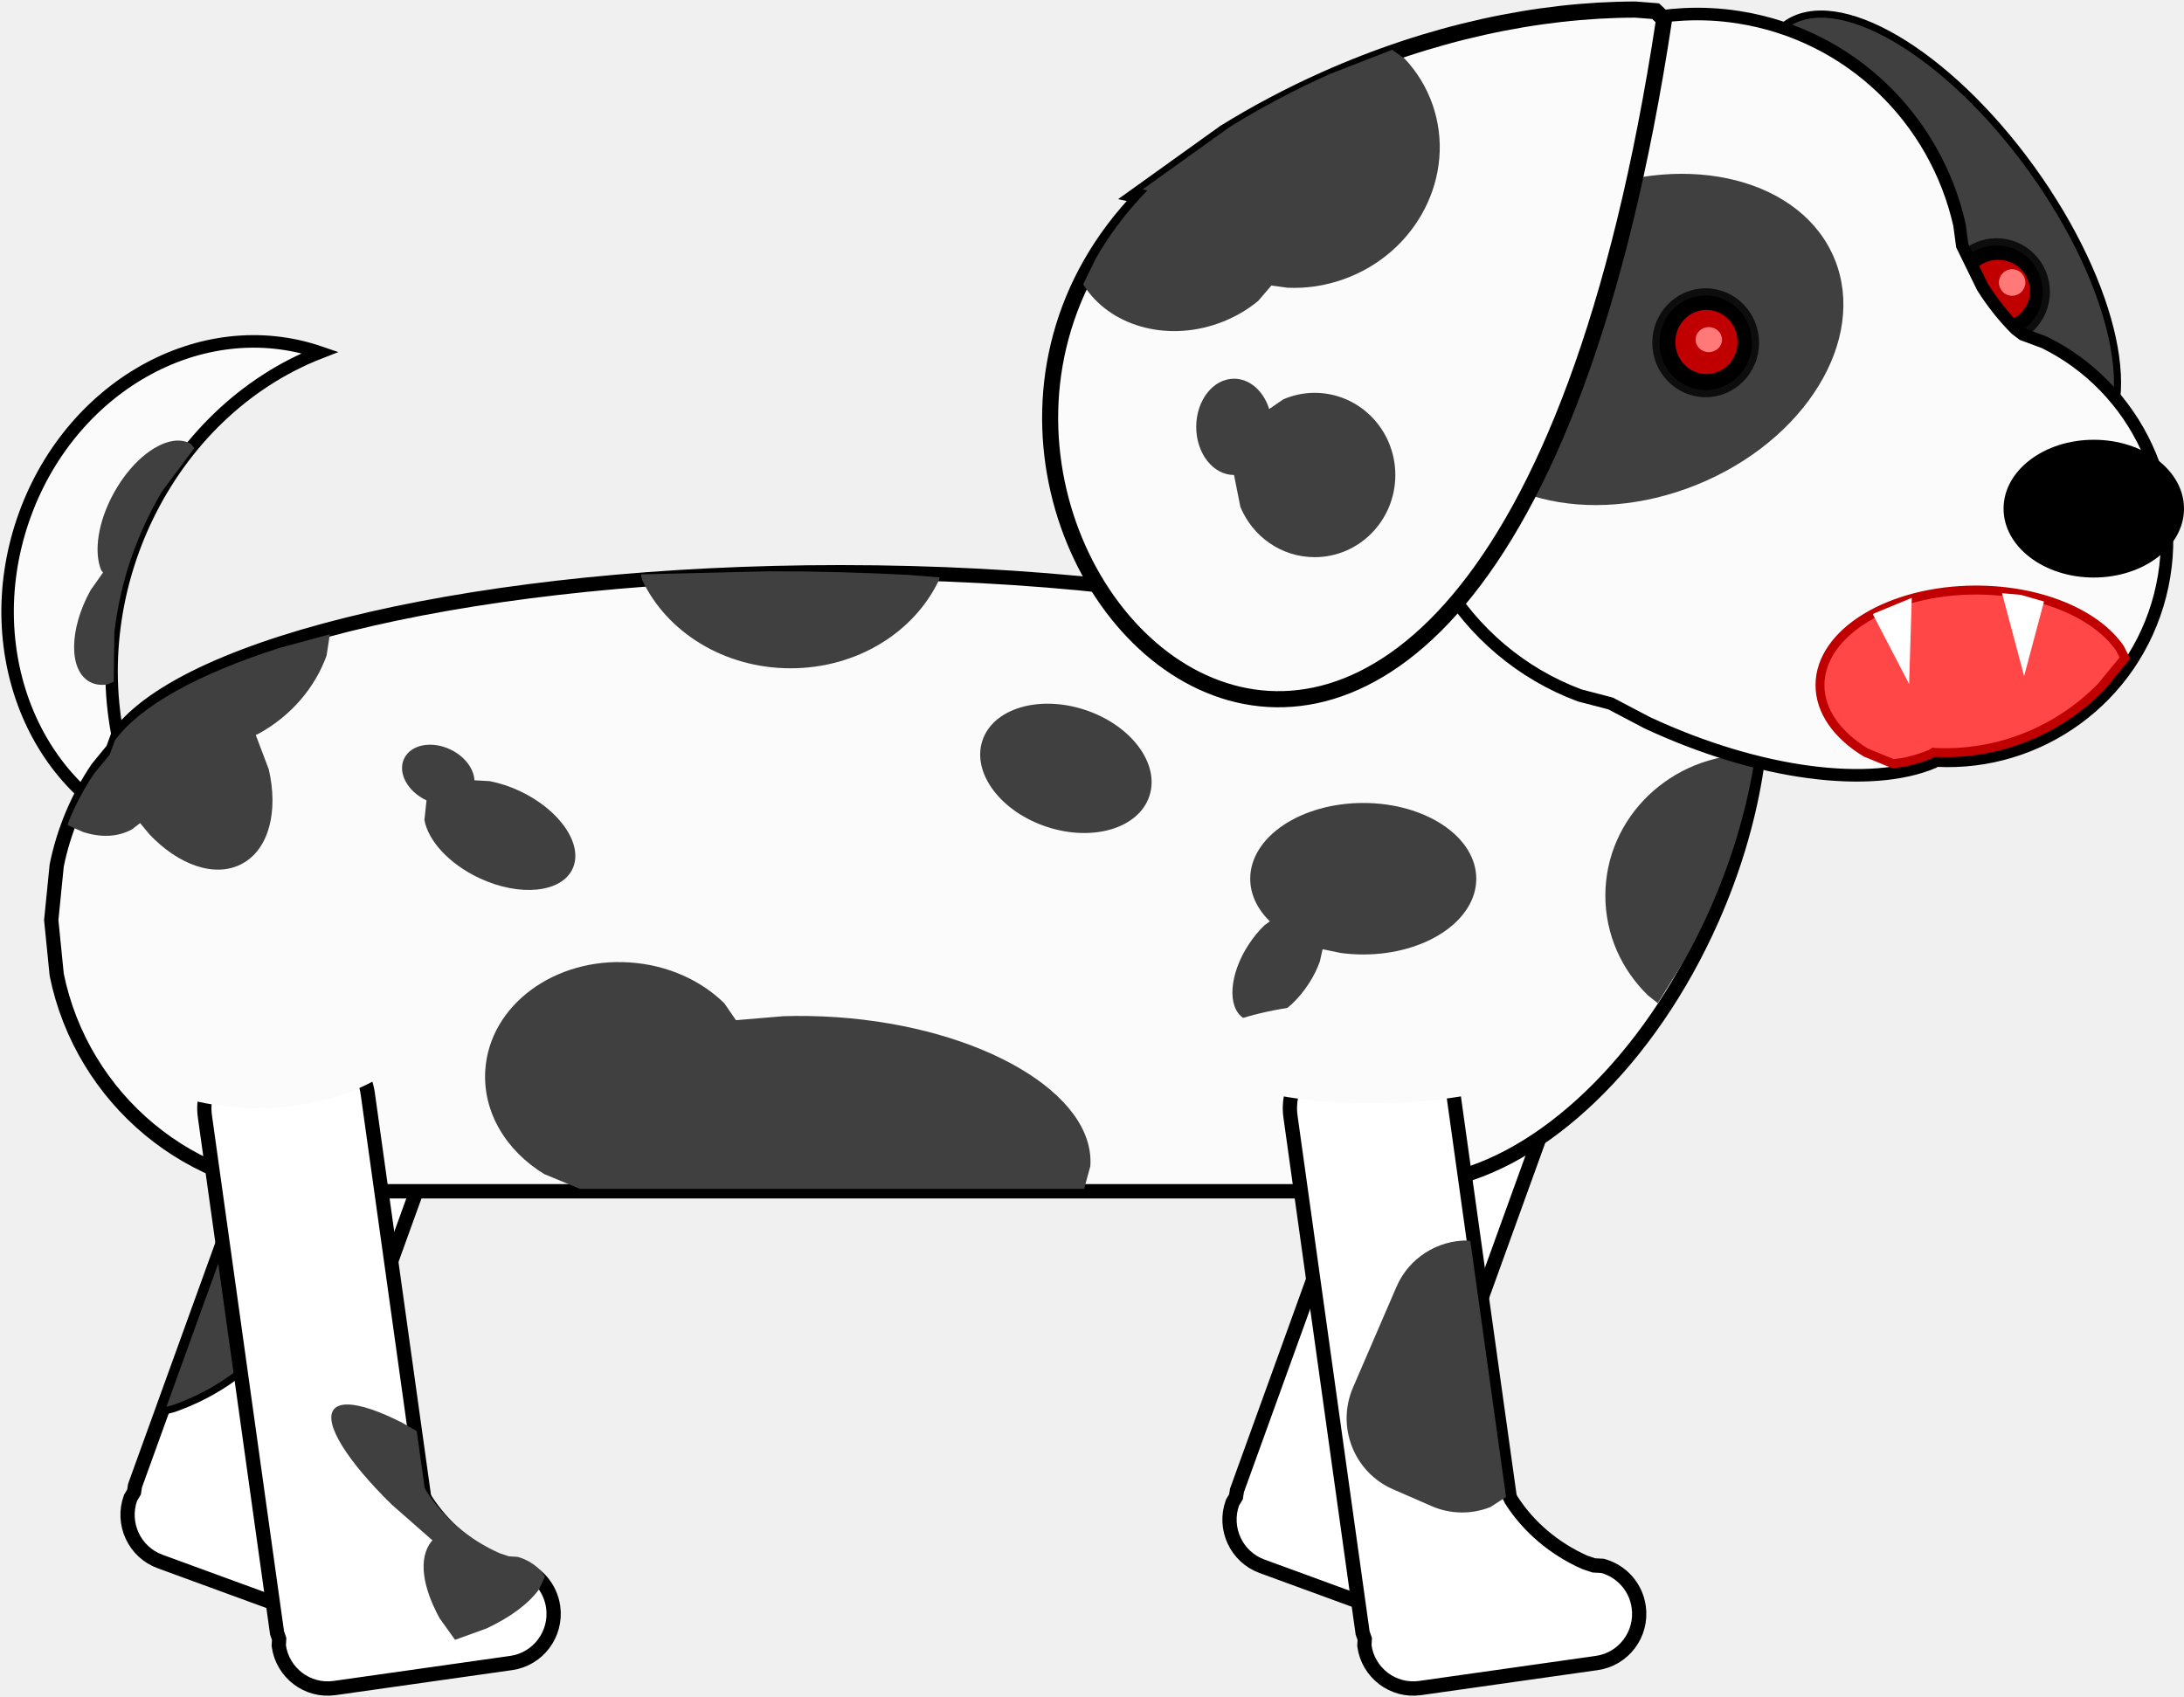
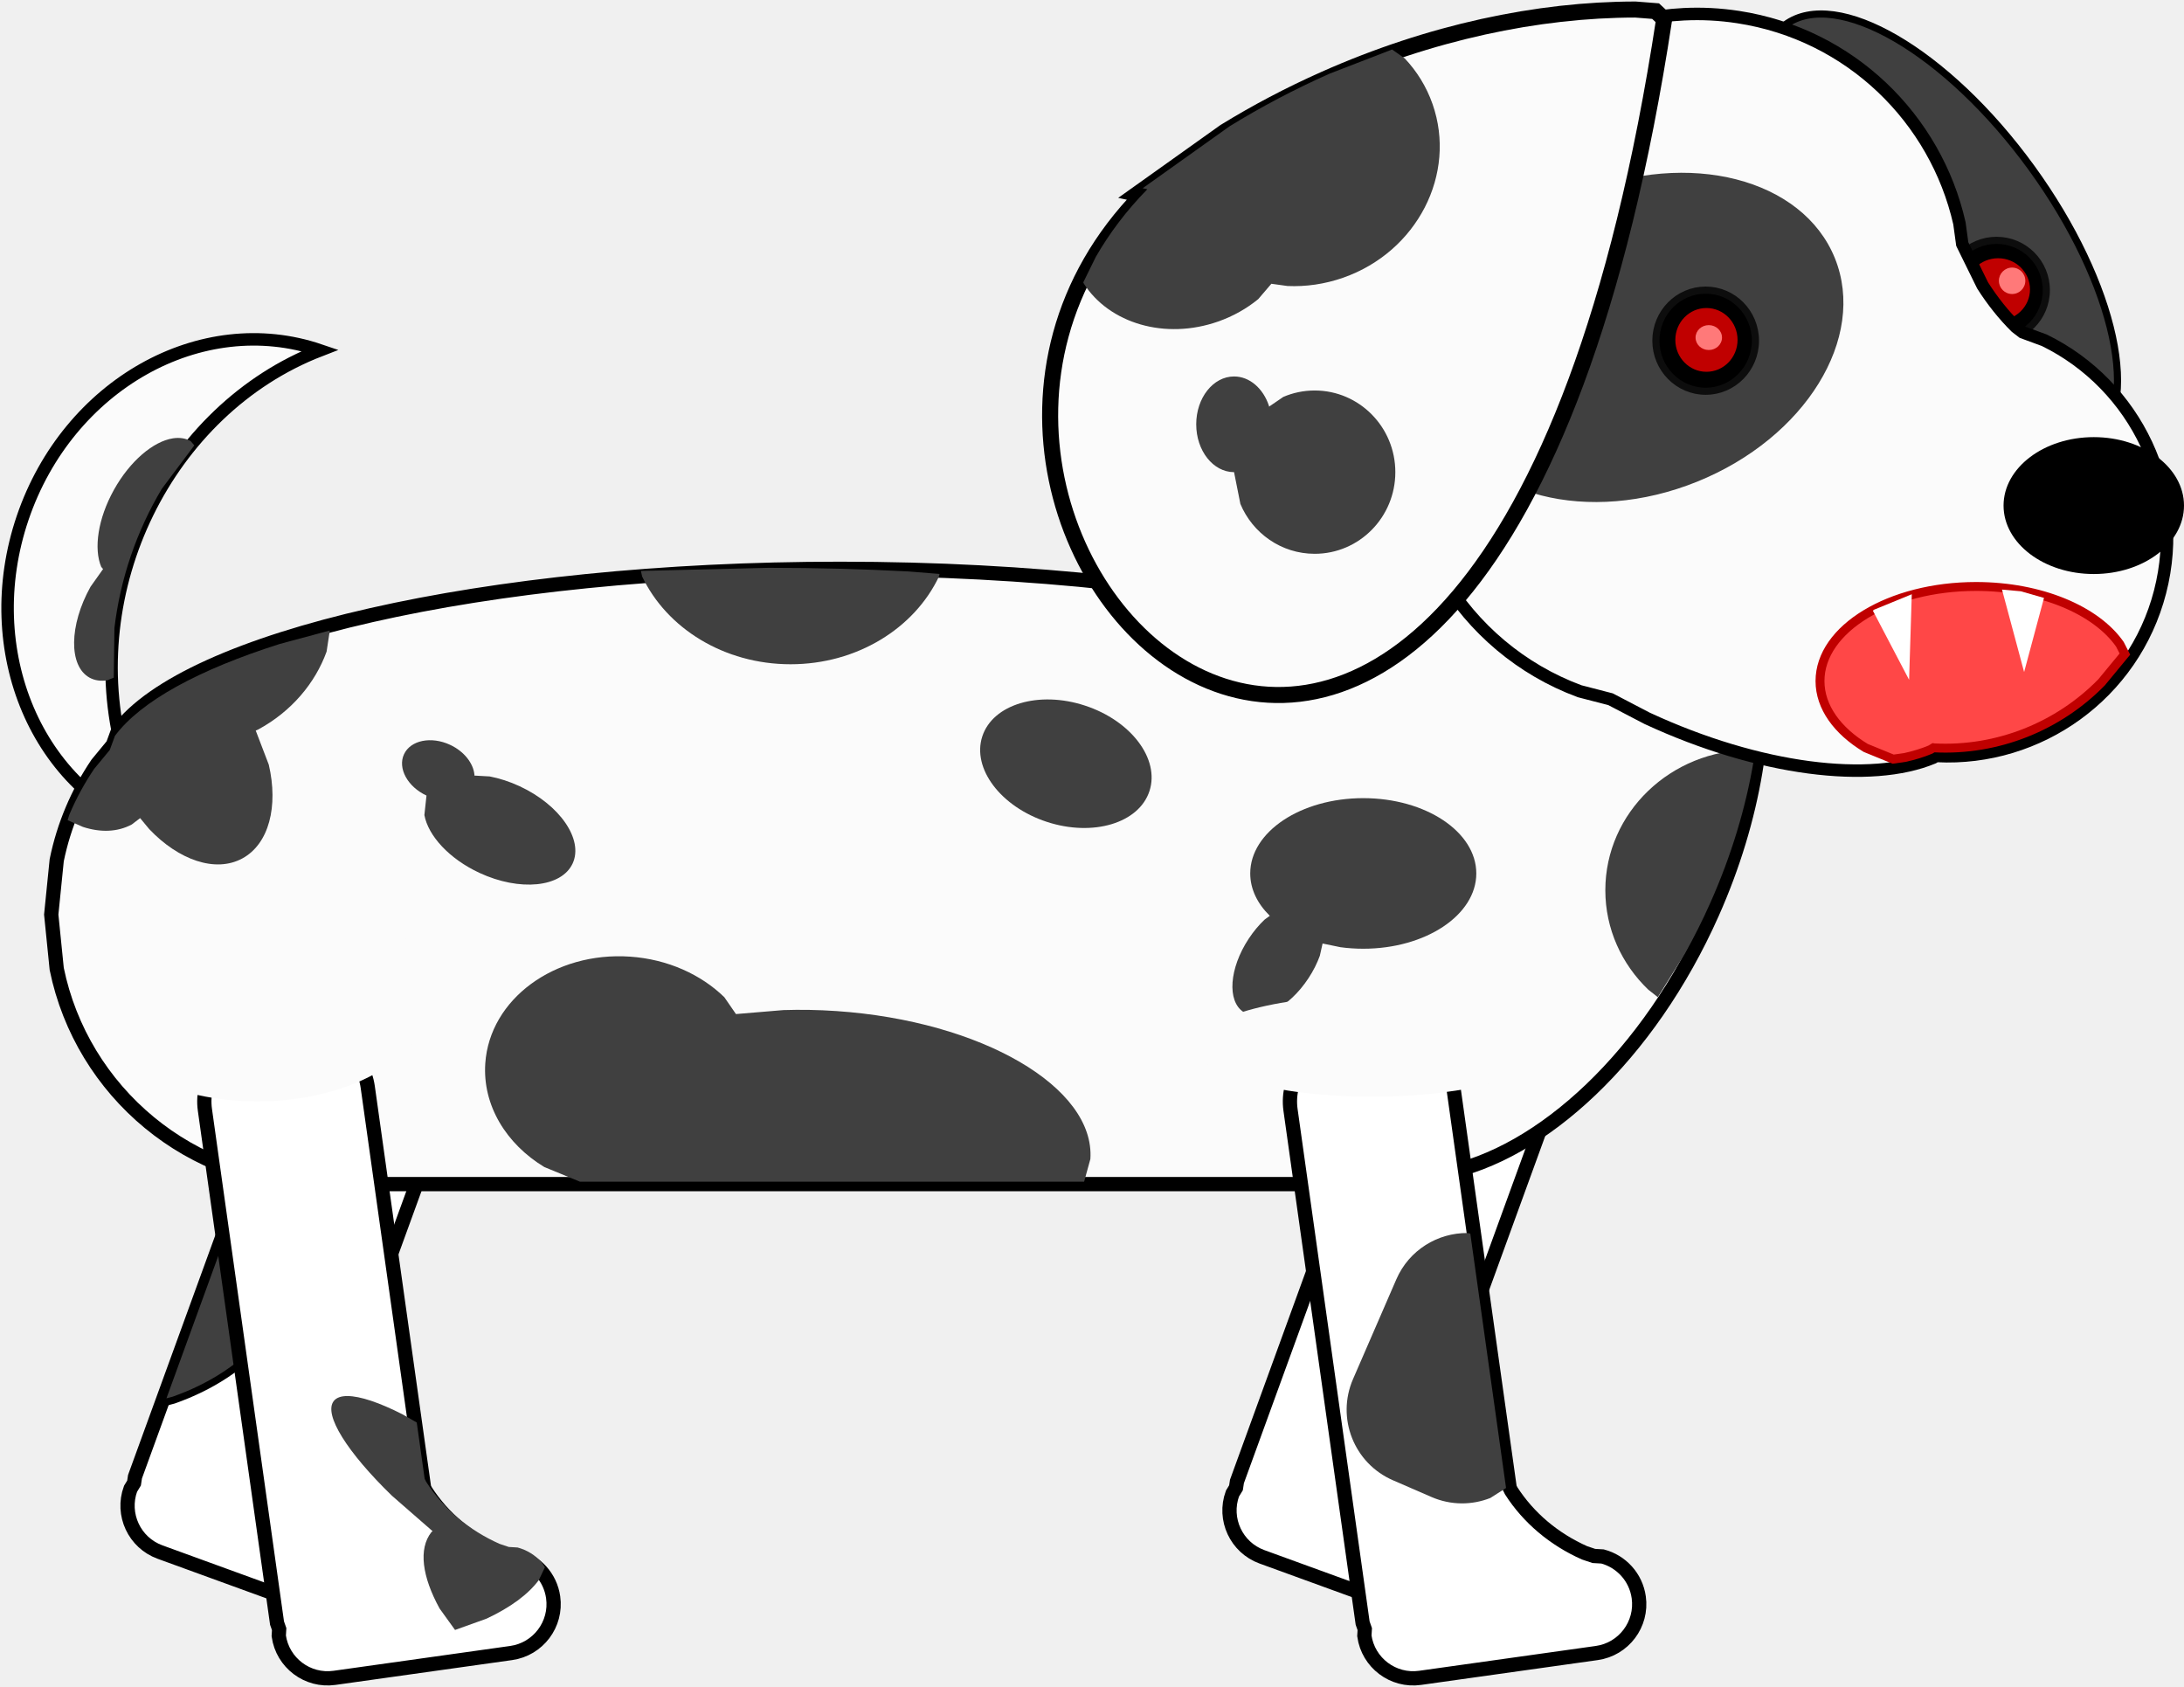
- <svg xmlns="http://www.w3.org/2000/svg" width="140px" height="px" viewBox="0 0 139 108" version="1.1">
-   <g id="surface1">
-     <path style="fill-rule:evenodd;fill:rgb(98.431%,98.431%,98.431%);fill-opacity:1;stroke-width:8.021;stroke-linecap:butt;stroke-linejoin:miter;stroke:rgb(0%,0%,0%);stroke-opacity:1;stroke-miterlimit:8;" d="M 1643.455 1130.707 C 1566.95 1104.674 1528.52 1014.301 1557.599 928.83 C 1586.678 843.358 1672.258 795.172 1748.763 821.206 C 1650.439 859.276 1593.701 975.251 1621.991 1080.248 C 1626.844 1098.244 1634.064 1115.26 1643.455 1130.707 Z M 1643.455 1130.707 " transform="matrix(0.0990028,0,0,0.099631,-152.7614,-59.38007)" />
-     <path style=" stroke:none;fill-rule:evenodd;fill:rgb(25.098%,25.098%,25.098%);fill-opacity:1;" d="M 11 28.074 C 11.414 28.008 11.801 28.062 12.133 28.246 L 12.367 28.523 L 10.297 31.309 C 9.504 32.652 8.84 34.09 8.324 35.605 C 7.812 37.125 7.465 38.672 7.281 40.223 L 7.238 43.402 L 6.824 43.57 C 6.414 43.637 6.027 43.582 5.695 43.398 C 4.363 42.652 4.395 40.047 5.762 37.578 L 6.559 36.445 L 6.445 36.309 C 5.957 35.145 6.227 33.219 7.254 31.367 C 8.277 29.516 9.762 28.27 11 28.074 Z M 11 28.074 " />
-     <path style="fill-rule:evenodd;fill:rgb(100%,100%,100%);fill-opacity:1;stroke-width:9.167;stroke-linecap:butt;stroke-linejoin:miter;stroke:rgb(0%,0%,0%);stroke-opacity:1;stroke-miterlimit:8;" d="M 1792.677 1209.396 L 1820.217 1219.433 C 1840.064 1226.647 1850.283 1248.564 1843.062 1268.364 L 1754.089 1512.821 L 1754.01 1515.055 C 1755.707 1535.639 1763.795 1555.596 1776.934 1572.376 L 1781.274 1576.924 L 1786.088 1579.904 C 1795.123 1588.294 1798.793 1601.625 1794.295 1613.975 C 1788.298 1630.442 1770.108 1638.911 1753.655 1632.912 L 1645.862 1593.705 C 1629.408 1587.706 1620.925 1569.514 1626.923 1553.047 L 1629.172 1549.322 L 1629.803 1545.245 L 1743.712 1232.215 C 1750.933 1212.415 1772.831 1202.182 1792.677 1209.396 Z M 1792.677 1209.396 " transform="matrix(0.0990028,0,0,0.099631,-152.7614,-59.38007)" />
-     <path style="fill-rule:evenodd;fill:rgb(25.098%,25.098%,25.098%);fill-opacity:1;stroke-width:4.583;stroke-linecap:butt;stroke-linejoin:miter;stroke:rgb(0%,0%,0%);stroke-opacity:1;stroke-miterlimit:8;" d="M 1703.507 1341.172 L 1709.228 1345.916 C 1724.458 1361.363 1733.651 1380.3 1734.401 1401.002 C 1735.821 1442.444 1702.836 1479.142 1654.621 1496.04 L 1646.335 1498.236 Z M 1703.507 1341.172 " transform="matrix(0.0990028,0,0,0.099631,-152.7614,-59.38007)" />
-     <path style="fill-rule:evenodd;fill:rgb(100%,100%,100%);fill-opacity:1;stroke-width:9.167;stroke-linecap:butt;stroke-linejoin:miter;stroke:rgb(0%,0%,0%);stroke-opacity:1;stroke-miterlimit:8;" d="M 2501.069 1212.454 L 2528.609 1222.491 C 2548.456 1229.706 2558.675 1251.622 2551.454 1271.422 L 2462.481 1515.879 L 2462.402 1518.114 C 2464.099 1538.697 2472.187 1558.615 2485.326 1575.434 L 2489.666 1579.982 L 2494.48 1582.923 C 2503.515 1591.353 2507.185 1604.683 2502.687 1617.033 C 2496.689 1633.5 2478.5 1641.969 2462.047 1635.97 L 2354.253 1596.763 C 2337.8 1590.764 2329.317 1572.572 2335.315 1556.105 L 2337.564 1552.381 L 2338.195 1548.303 L 2452.104 1235.273 C 2459.325 1215.473 2481.223 1205.24 2501.069 1212.454 Z M 2501.069 1212.454 " transform="matrix(0.0990028,0,0,0.099631,-152.7614,-59.38007)" />
-     <path style="fill-rule:evenodd;fill:rgb(98.431%,98.431%,98.431%);fill-opacity:1;stroke-width:9.167;stroke-linecap:butt;stroke-linejoin:miter;stroke:rgb(0%,0%,0%);stroke-opacity:1;stroke-miterlimit:8;" d="M 2578.363 894.288 C 2588.464 895.229 2598.21 897.738 2607.482 901.855 C 2681.856 934.946 2698.033 1060.801 2643.663 1183.01 C 2602.905 1274.676 2534.015 1338.231 2470.767 1350.346 L 2466.229 1350.581 L 2456.326 1353.639 C 2445.042 1355.953 2433.363 1357.168 2421.407 1357.168 L 1749.197 1357.168 C 1665.471 1357.168 1595.595 1297.769 1579.457 1218.806 L 1575.946 1183.912 L 1579.457 1148.978 C 1584.074 1126.434 1593.07 1105.458 1605.538 1087.031 L 1615.559 1074.837 L 1618.874 1065.78 C 1663.064 1006.342 1854.15 961.646 2083.152 961.646 C 2205.82 961.646 2317.638 974.467 2401.798 995.521 L 2411.701 998.658 L 2423.341 981.838 C 2469.82 923.223 2528.017 889.544 2578.363 894.288 Z M 2578.363 894.288 " transform="matrix(0.0990028,0,0,0.099631,-152.7614,-59.38007)" />
-     <path style=" stroke:none;fill-rule:evenodd;fill:rgb(25.098%,25.098%,25.098%);fill-opacity:1;" d="M 111.469 48.023 L 111.676 48.043 L 111.605 48.762 C 111.113 51.703 110.203 54.766 108.859 57.809 C 108.355 58.953 107.809 60.047 107.223 61.098 L 105.508 63.863 L 104.895 63.375 C 103.211 61.746 102.172 59.496 102.172 57.016 C 102.172 52.047 106.332 48.023 111.469 48.023 Z M 111.469 48.023 " />
-     <path style=" stroke:none;fill-rule:evenodd;fill:rgb(25.098%,25.098%,25.098%);fill-opacity:1;" d="M 86.766 51.117 C 90.738 51.117 93.957 53.277 93.957 55.941 C 93.957 58.602 90.738 60.762 86.766 60.762 C 86.27 60.762 85.781 60.727 85.316 60.664 L 84.176 60.426 L 84 61.215 C 83.828 61.688 83.59 62.176 83.277 62.648 C 82.043 64.539 80.191 65.508 79.137 64.812 C 78.086 64.117 78.234 62.02 79.469 60.129 C 79.777 59.656 80.125 59.238 80.488 58.895 L 80.82 58.652 L 80.801 58.637 C 80.023 57.867 79.57 56.938 79.57 55.941 C 79.57 53.277 82.793 51.117 86.766 51.117 Z M 86.766 51.117 " />
-     <path style=" stroke:none;fill-rule:evenodd;fill:rgb(25.098%,25.098%,25.098%);fill-opacity:1;" d="M 62.52 47.16 C 63.188 45.105 66.109 44.223 69.047 45.188 C 71.988 46.156 73.828 48.609 73.156 50.664 C 72.488 52.723 69.566 53.605 66.625 52.637 C 63.691 51.668 61.852 49.219 62.52 47.16 Z M 62.52 47.16 " />
-     <path style=" stroke:none;fill-rule:evenodd;fill:rgb(25.098%,25.098%,25.098%);fill-opacity:1;" d="M 20.992 40.379 L 20.785 41.734 C 20.062 43.746 18.551 45.57 16.422 46.727 L 16.277 46.789 L 17.105 48.973 C 17.723 51.633 17.125 54.055 15.418 54.98 C 13.707 55.91 11.367 55.082 9.5 53.102 L 8.918 52.398 L 8.391 52.801 C 7.473 53.301 6.387 53.324 5.277 52.961 L 4.301 52.527 L 4.414 52.176 C 4.848 51.145 5.375 50.16 5.992 49.242 L 6.988 48.031 L 7.316 47.125 C 8.957 44.906 12.645 42.891 17.805 41.242 Z M 20.992 40.379 " />
-     <path style=" stroke:none;fill-rule:evenodd;fill:rgb(25.098%,25.098%,25.098%);fill-opacity:1;" d="M 40.098 61.27 C 42.5 61.434 44.621 62.414 46.102 63.871 L 46.84 64.945 L 49.859 64.691 C 50.953 64.656 52.086 64.676 53.238 64.754 C 62.477 65.391 69.707 69.637 69.395 74.234 L 69 75.684 L 36.914 75.684 L 34.645 74.746 C 32.219 73.27 30.703 70.793 30.887 68.102 C 31.168 63.996 35.289 60.938 40.098 61.27 Z M 40.098 61.27 " />
-     <path style=" stroke:none;fill-rule:evenodd;fill:rgb(25.098%,25.098%,25.098%);fill-opacity:1;" d="M 28.645 47.703 C 29.551 48.125 30.137 48.898 30.195 49.637 L 30.191 49.672 L 31.164 49.727 C 31.785 49.848 32.434 50.055 33.074 50.355 C 35.645 51.559 37.152 53.773 36.441 55.305 C 35.734 56.836 33.078 57.105 30.512 55.902 C 28.586 55 27.254 53.527 27.012 52.203 L 27.145 50.953 C 25.938 50.387 25.297 49.203 25.715 48.305 C 26.129 47.41 27.441 47.137 28.645 47.703 Z M 28.645 47.703 " />
-     <path style=" stroke:none;fill-rule:evenodd;fill:rgb(25.098%,25.098%,25.098%);fill-opacity:1;" d="M 48.93 36.367 C 51.965 36.367 54.938 36.445 57.812 36.598 L 59.797 36.758 L 59.762 36.922 C 58.203 40.227 54.562 42.543 50.316 42.543 C 46.07 42.543 42.426 40.227 40.871 36.922 L 40.789 36.566 Z M 48.93 36.367 " />
-     <path style="fill-rule:evenodd;fill:rgb(100%,100%,100%);fill-opacity:1;stroke-width:9.167;stroke-linecap:butt;stroke-linejoin:miter;stroke:rgb(0%,0%,0%);stroke-opacity:1;stroke-miterlimit:8;" d="M 1707.216 1266.325 L 1736.295 1262.248 C 1757.167 1259.307 1776.461 1273.853 1779.42 1294.75 L 1815.601 1552.341 L 1816.587 1554.341 C 1827.753 1571.749 1844.246 1585.55 1863.777 1594.215 L 1869.695 1596.214 L 1875.337 1596.528 C 1887.292 1599.743 1896.762 1609.78 1898.616 1622.797 C 1901.023 1640.126 1888.95 1656.162 1871.589 1658.593 L 1758.035 1674.589 C 1740.674 1677.02 1724.655 1664.905 1722.209 1647.576 L 1722.446 1643.224 L 1721.104 1639.342 L 1674.743 1309.453 C 1671.784 1288.595 1686.343 1269.266 1707.216 1266.325 Z M 1707.216 1266.325 " transform="matrix(0.0990028,0,0,0.099631,-152.7614,-59.38007)" />
-     <path style=" stroke:none;fill-rule:evenodd;fill:rgb(25.098%,25.098%,25.098%);fill-opacity:1;" d="M 22.117 89.41 C 22.922 89.414 24.148 89.832 25.613 90.578 L 26.523 91.105 L 27.027 94.707 L 27.125 94.906 C 28.23 96.637 29.859 98.016 31.793 98.875 L 32.383 99.074 L 32.941 99.109 C 33.531 99.27 34.062 99.598 34.469 100.051 L 34.684 100.375 L 34.297 101.191 C 33.613 102.117 32.492 102.945 30.973 103.664 L 28.961 104.391 L 27.977 103.016 C 26.875 100.992 26.613 99.199 27.461 98.121 L 27.531 98.066 L 24.941 95.789 C 22.129 93.043 20.566 90.594 21.242 89.727 C 21.414 89.512 21.711 89.406 22.117 89.41 Z M 22.117 89.41 " />
-     <path style="fill-rule:evenodd;fill:rgb(100%,100%,100%);fill-opacity:1;stroke-width:9.167;stroke-linecap:butt;stroke-linejoin:miter;stroke:rgb(0%,0%,0%);stroke-opacity:1;stroke-miterlimit:8;" d="M 2405.112 1266.325 L 2434.152 1262.248 C 2455.063 1259.307 2474.357 1273.853 2477.277 1294.75 L 2513.498 1552.341 L 2514.484 1554.341 C 2525.65 1571.749 2542.143 1585.55 2561.634 1594.215 L 2567.592 1596.214 L 2573.234 1596.528 C 2585.189 1599.743 2594.658 1609.78 2596.473 1622.797 C 2598.92 1640.126 2586.846 1656.162 2569.486 1658.593 L 2455.892 1674.589 C 2438.571 1677.02 2422.512 1664.905 2420.105 1647.576 L 2420.342 1643.224 L 2418.961 1639.342 L 2372.6 1309.453 C 2369.681 1288.595 2384.24 1269.266 2405.112 1266.325 Z M 2405.112 1266.325 " transform="matrix(0.0990028,0,0,0.099631,-152.7614,-59.38007)" />
-     <path style=" stroke:none;fill-rule:evenodd;fill:rgb(25.098%,25.098%,25.098%);fill-opacity:1;" d="M 93.406 78.969 L 93.578 79.004 L 95.852 95.297 L 94.852 95.941 C 93.688 96.402 92.348 96.418 91.105 95.875 L 88.652 94.805 C 86.172 93.723 85.035 90.82 86.113 88.324 L 88.871 81.934 C 89.676 80.062 91.5 78.953 93.406 78.969 Z M 93.406 78.969 " />
-     <path style=" stroke:none;fill-rule:evenodd;fill:rgb(98.431%,98.431%,98.431%);fill-opacity:1;" d="M 5.246 63.715 C 5.246 59.945 10.234 56.891 16.387 56.891 C 22.535 56.891 27.523 59.945 27.523 63.715 C 27.523 67.484 22.535 70.539 16.387 70.539 C 10.234 70.539 5.246 67.484 5.246 63.715 Z M 5.246 63.715 " />
-     <path style=" stroke:none;fill-rule:evenodd;fill:rgb(98.431%,98.431%,98.431%);fill-opacity:1;" d="M 76.133 67 C 76.133 65.215 81.141 63.766 87.32 63.766 C 93.5 63.766 98.508 65.215 98.508 67 C 98.508 68.789 93.5 70.238 87.32 70.238 C 81.141 70.238 76.133 68.789 76.133 67 Z M 76.133 67 " />
-     <path style="fill-rule:evenodd;fill:rgb(25.098%,25.098%,25.098%);fill-opacity:1;stroke-width:4.583;stroke-linecap:butt;stroke-linejoin:miter;stroke:rgb(0%,0%,0%);stroke-opacity:1;stroke-miterlimit:8;" d="M 2729.361 790.664 C 2675.03 715.896 2657.749 635.795 2690.773 611.84 C 2723.798 587.845 2794.582 629.052 2848.913 703.82 C 2903.243 778.627 2920.525 858.727 2887.5 882.683 C 2854.476 906.678 2783.692 865.471 2729.361 790.664 Z M 2729.361 790.664 " transform="matrix(0.0990028,0,0,0.099631,-152.7614,-59.38007)" />
-     <path style="fill-rule:evenodd;fill:rgb(0%,0%,0%);fill-opacity:1;stroke-width:4.583;stroke-linecap:butt;stroke-linejoin:miter;stroke:rgb(5.098%,5.098%,5.098%);stroke-opacity:1;stroke-miterlimit:8;" d="M 2794.503 782.509 C 2794.503 764.826 2808.825 750.515 2826.502 750.515 C 2844.178 750.515 2858.5 764.826 2858.5 782.509 C 2858.5 800.191 2844.178 814.502 2826.502 814.502 C 2808.825 814.502 2794.503 800.191 2794.503 782.509 Z M 2794.503 782.509 " transform="matrix(0.0990028,0,0,0.099631,-152.7614,-59.38007)" />
-     <path style=" stroke:none;fill-rule:evenodd;fill:rgb(75.294%,0%,0%);fill-opacity:1;" d="M 125.141 18.531 C 125.141 17.43 126.047 16.539 127.168 16.539 C 128.289 16.539 129.199 17.43 129.199 18.531 C 129.199 19.633 128.289 20.523 127.168 20.523 C 126.047 20.523 125.141 19.633 125.141 18.531 Z M 125.141 18.531 " />
-     <path style=" stroke:none;fill-rule:evenodd;fill:rgb(100%,47.451%,47.451%);fill-opacity:1;" d="M 127.219 17.984 C 127.219 17.516 127.598 17.137 128.059 17.137 C 128.523 17.137 128.902 17.516 128.902 17.984 C 128.902 18.449 128.523 18.832 128.059 18.832 C 127.598 18.832 127.219 18.449 127.219 17.984 Z M 127.219 17.984 " />
-     <path style="fill-rule:evenodd;fill:rgb(98.431%,98.431%,98.431%);fill-opacity:1;stroke-width:8.021;stroke-linecap:butt;stroke-linejoin:miter;stroke:rgb(0%,0%,0%);stroke-opacity:1;stroke-miterlimit:8;" d="M 2625.513 605.174 C 2636.995 604.586 2648.674 605.174 2660.432 606.978 C 2732.636 618.113 2787.401 672.376 2802.631 739.537 L 2804.446 752.907 L 2817.506 779.45 C 2823.976 789.644 2831.276 798.662 2838.891 806.229 L 2843.31 809.601 L 2857.198 814.737 C 2916.067 843.476 2948.618 910.52 2931.612 976.466 C 2914.607 1042.374 2853.687 1085.306 2788.229 1081.973 L 2787.677 1081.895 L 2785.744 1083.071 C 2745.775 1099.773 2674.241 1091.304 2601.879 1057.782 L 2578.324 1045.471 L 2558.477 1040.335 C 2483.195 1012.459 2435.257 934.632 2447.961 852.18 L 2463.507 751.378 C 2476.212 668.886 2545.299 609.095 2625.513 605.174 Z M 2625.513 605.174 " transform="matrix(0.0990028,0,0,0.099631,-152.7614,-59.38007)" />
-     <path style=" stroke:none;fill-rule:evenodd;fill:rgb(25.098%,25.098%,25.098%);fill-opacity:1;" d="M 91.82 26.684 C 89.77 21.578 93.699 15.168 100.59 12.367 C 107.484 9.566 114.73 11.434 116.781 16.535 C 118.828 21.641 114.902 28.051 108.008 30.852 C 101.117 33.652 93.867 31.785 91.82 26.684 Z M 91.82 26.684 " />
-     <path style="fill-rule:evenodd;fill:rgb(98.431%,98.431%,98.431%);fill-opacity:1;stroke-width:10.312;stroke-linecap:butt;stroke-linejoin:miter;stroke:rgb(0%,0%,0%);stroke-opacity:1;stroke-miterlimit:8;" d="M 35.429 466.017 L 28.812 462.458 L 23.69 450.444 C 3.783 391.076 -4.528 320.934 2.426 246.86 C 4.748 222.181 8.637 198.223 13.958 175.199 L 33.893 109.451 L 35.457 112.131 C 175.555 -163.148 721.999 112.146 35.429 466.017 Z M 35.429 466.017 " transform="matrix(0.0315931,0.094422,0.0938267,-0.0317935,61.06991,12.69369)" />
-     <path style=" stroke:none;fill-rule:evenodd;fill:rgb(25.098%,25.098%,25.098%);fill-opacity:1;" d="M 88.602 3.168 L 89.406 3.742 C 90.176 4.562 90.785 5.543 91.176 6.664 C 92.734 11.148 90.188 16.129 85.484 17.785 C 84.309 18.203 83.109 18.371 81.945 18.316 L 80.918 18.176 L 80.078 19.156 C 79.348 19.758 78.488 20.254 77.523 20.594 C 74.141 21.785 70.598 20.703 68.984 18.172 L 68.945 18.086 L 69.742 16.453 C 70.602 14.949 71.688 13.492 73.023 12.121 L 72.723 12.055 L 78.266 8.082 C 80.254 6.852 82.379 5.723 84.621 4.719 Z M 88.602 3.168 " />
-     <path style=" stroke:none;fill-rule:evenodd;fill:rgb(25.098%,25.098%,25.098%);fill-opacity:1;" d="M 78.539 24.109 C 79.539 24.109 80.395 24.883 80.758 25.98 L 80.77 26.043 L 81.676 25.422 C 82.289 25.156 82.965 25.008 83.672 25.008 C 86.508 25.008 88.805 27.352 88.805 30.238 C 88.805 33.129 86.508 35.469 83.672 35.469 C 81.547 35.469 79.723 34.152 78.945 32.273 L 78.539 30.238 C 77.211 30.238 76.133 28.867 76.133 27.176 C 76.133 25.484 77.211 24.109 78.539 24.109 Z M 78.539 24.109 " />
-     <path style=" stroke:none;fill-rule:evenodd;fill:rgb(0%,0%,0%);fill-opacity:1;" d="M 127.516 32.379 C 127.516 29.957 130.086 27.996 133.258 27.996 C 136.43 27.996 139 29.957 139 32.379 C 139 34.801 136.43 36.766 133.258 36.766 C 130.086 36.766 127.516 34.801 127.516 32.379 Z M 127.516 32.379 " />
-     <path style="fill-rule:evenodd;fill:rgb(0%,0%,0%);fill-opacity:1;stroke-width:4.583;stroke-linecap:butt;stroke-linejoin:miter;stroke:rgb(5.098%,5.098%,5.098%);stroke-opacity:1;stroke-miterlimit:8;" d="M 2607.482 815.011 C 2607.482 797.054 2621.844 782.509 2639.48 782.509 C 2657.157 782.509 2671.519 797.054 2671.519 815.011 C 2671.519 832.968 2657.157 847.514 2639.48 847.514 C 2621.844 847.514 2607.482 832.968 2607.482 815.011 Z M 2607.482 815.011 " transform="matrix(0.0990028,0,0,0.099631,-152.7614,-59.38007)" />
-     <path style=" stroke:none;fill-rule:evenodd;fill:rgb(75.294%,0%,0%);fill-opacity:1;" d="M 106.625 21.77 C 106.625 20.641 107.512 19.727 108.605 19.727 C 109.699 19.727 110.586 20.641 110.586 21.77 C 110.586 22.898 109.699 23.812 108.605 23.812 C 107.512 23.812 106.625 22.898 106.625 21.77 Z M 106.625 21.77 " />
-     <path style=" stroke:none;fill-rule:evenodd;fill:rgb(100%,47.451%,47.451%);fill-opacity:1;" d="M 107.914 21.621 C 107.914 21.18 108.289 20.824 108.754 20.824 C 109.219 20.824 109.598 21.18 109.598 21.621 C 109.598 22.059 109.219 22.418 108.754 22.418 C 108.289 22.418 107.914 22.059 107.914 21.621 Z M 107.914 21.621 " />
-     <path style="fill-rule:evenodd;fill:rgb(100%,27.843%,27.843%);fill-opacity:1;stroke-width:5.729;stroke-linecap:butt;stroke-linejoin:miter;stroke:rgb(75.294%,0%,0%);stroke-opacity:1;stroke-miterlimit:8;" d="M 2813.323 973.016 C 2854.87 973.016 2890.539 988.307 2905.769 1010.145 L 2909.004 1016.458 L 2893.971 1034.65 C 2866.313 1062.918 2827.291 1078.836 2786.493 1076.758 L 2785.941 1076.68 L 2784.008 1077.856 C 2779.036 1079.934 2773.552 1081.62 2767.633 1082.914 L 2760.058 1084.012 L 2742.382 1076.798 C 2724.232 1065.78 2712.987 1050.568 2712.987 1033.787 C 2712.987 1000.226 2757.927 973.016 2813.323 973.016 Z M 2813.323 973.016 " transform="matrix(0.0990028,0,0,0.099631,-152.7614,-59.38007)" />
-     <path style=" stroke:none;fill-rule:evenodd;fill:rgb(100%,100%,100%);fill-opacity:1;" d="M 121.676 38.059 L 121.504 43.539 L 119.199 39.113 L 119.27 39.051 Z M 121.676 38.059 " />
-     <path style=" stroke:none;fill-rule:evenodd;fill:rgb(100%,100%,100%);fill-opacity:1;" d="M 127.418 37.762 L 128.613 37.867 L 130.09 38.293 L 128.824 43.039 Z M 127.418 37.762 " />
+ <svg xmlns="http://www.w3.org/2000/svg" width="1404" height="1084" overflow="hidden">
+   <defs>
+     <clipPath id="clip0">
+       <rect x="1543" y="596" width="1404" height="1084" />
+     </clipPath>
+   </defs>
+   <g clip-path="url(#clip0)" transform="translate(-1543 -596)">
+     <path d="M1643.45 1130.72C1566.95 1104.69 1528.5 1014.3 1557.59 928.831 1586.67 843.364 1672.26 795.182 1748.76 821.213 1650.45 859.282 1593.69 975.255 1621.98 1080.25 1626.84 1098.26 1634.06 1115.25 1643.45 1130.72Z" stroke="#000000" stroke-width="8.021" stroke-miterlimit="8" fill="#FBFBFB" fill-rule="evenodd" />
+     <path d="M1654.12 877.78C1658.3 877.131 1662.19 877.657 1665.55 879.526L1667.92 882.306 1647 910.26C1638.98 923.718 1632.27 938.171 1627.09 953.393 1621.91 968.615 1618.41 984.16 1616.56 999.718L1616.13 1031.62 1611.94 1033.32C1607.77 1033.97 1603.87 1033.45 1600.51 1031.58 1587.09 1024.1 1587.39 997.957 1601.19 973.187L1609.26 961.806 1608.09 960.434C1603.16 948.766 1605.91 929.416 1616.26 910.838 1626.61 892.26 1641.61 879.73 1654.12 877.78Z" fill="#404040" fill-rule="evenodd" />
+     <path d="M1792.67 1209.41 1820.23 1219.44C1840.05 1226.65 1850.27 1248.57 1843.05 1268.38L1754.08 1512.83 1754.03 1515.04C1755.71 1535.64 1763.78 1555.58 1776.95 1572.38L1781.27 1576.94 1786.08 1579.89C1795.14 1588.3 1798.79 1601.63 1794.29 1613.97 1788.3 1630.43 1770.1 1638.92 1753.64 1632.93L1645.86 1593.7C1629.4 1587.71 1620.92 1569.51 1626.91 1553.05L1629.17 1549.34 1629.79 1545.26 1743.72 1232.23C1750.94 1212.41 1772.85 1202.19 1792.67 1209.41Z" stroke="#000000" stroke-width="9.167" stroke-miterlimit="8" fill="#FFFFFF" fill-rule="evenodd" />
+     <path d="M1703.51 1341.17 1709.23 1345.93C1724.44 1361.37 1733.67 1380.31 1734.39 1401.02 1735.83 1442.43 1702.85 1479.15 1654.61 1496.03L1646.35 1498.22Z" stroke="#000000" stroke-width="4.583" stroke-miterlimit="8" fill="#404040" fill-rule="evenodd" />
+     <path d="M2501.06 1212.46 2528.62 1222.49C2548.44 1229.71 2558.66 1251.62 2551.44 1271.44L2462.47 1515.88 2462.42 1518.1C2464.1 1538.69 2472.17 1558.63 2485.34 1575.44L2489.65 1580 2494.47 1582.94C2503.52 1591.36 2507.18 1604.68 2502.68 1617.03 2496.69 1633.49 2478.49 1641.97 2462.03 1635.98L2354.25 1596.76C2337.79 1590.77 2329.31 1572.56 2335.3 1556.1L2337.56 1552.4 2338.18 1548.32 2452.11 1235.28C2459.32 1215.47 2481.24 1205.25 2501.06 1212.46Z" stroke="#000000" stroke-width="9.167" stroke-miterlimit="8" fill="#FFFFFF" fill-rule="evenodd" />
+     <path d="M2578.37 894.29C2588.45 895.24 2598.21 897.729 2607.5 901.863 2681.84 934.937 2698.04 1060.82 2643.67 1183.02 2602.89 1274.68 2534.01 1338.24 2470.75 1350.33L2466.22 1350.58 2456.31 1353.65C2445.03 1355.96 2433.35 1357.17 2421.39 1357.17L1749.21 1357.17C1665.48 1357.17 1595.61 1297.78 1579.46 1218.82L1575.94 1183.9 1579.46 1148.97C1584.07 1126.42 1593.07 1105.45 1605.53 1087.02L1615.57 1074.85 1618.89 1065.78C1663.08 1006.35 1854.15 961.645 2083.15 961.645 2205.83 961.645 2317.62 974.474 2401.78 995.525L2411.69 998.675 2423.35 981.829C2469.82 923.223 2528 889.536 2578.37 894.29Z" stroke="#000000" stroke-width="9.167" stroke-miterlimit="8" fill="#FBFBFB" fill-rule="evenodd" />
+     <path d="M2668.9 1078 2671 1078.2 2670.28 1085.43C2665.31 1114.93 2656.14 1145.7 2642.55 1176.24 2637.46 1187.7 2631.93 1198.71 2626.02 1209.24L2608.71 1237 2602.5 1232.08C2585.51 1215.75 2575 1193.18 2575 1168.26 2575 1118.41 2617.04 1078 2668.9 1078Z" fill="#404040" fill-rule="evenodd" />
+     <path d="M2419.38 1109.07C2459.51 1109.07 2492.05 1130.74 2492.05 1157.47 2492.05 1184.2 2459.51 1205.87 2419.38 1205.87 2414.37 1205.87 2409.47 1205.53 2404.74 1204.89L2393.23 1202.51 2391.46 1210.42C2389.73 1215.17 2387.3 1220.05 2384.18 1224.79 2371.71 1243.78 2352.98 1253.51 2342.35 1246.53 2331.72 1239.54 2333.21 1218.49 2345.69 1199.51 2348.81 1194.76 2352.31 1190.59 2355.99 1187.12L2359.33 1184.69 2359.13 1184.53C2351.3 1176.81 2346.72 1167.49 2346.72 1157.47 2346.72 1130.74 2379.25 1109.07 2419.38 1109.07Z" fill="#404040" fill-rule="evenodd" />
+     <path d="M2174.48 1069.36C2181.24 1048.72 2210.77 1039.85 2240.44 1049.56 2270.12 1059.27 2288.7 1083.88 2281.94 1104.52 2275.19 1125.16 2245.66 1134.03 2215.98 1124.32 2186.31 1114.61 2167.73 1090 2174.48 1069.36Z" fill="#404040" fill-rule="evenodd" />
+     <path d="M1755.02 1001.3 1752.95 1014.88C1745.65 1035.09 1730.38 1053.4 1708.87 1065L1707.4 1065.63 1715.79 1087.55C1722.01 1114.23 1715.99 1138.55 1698.72 1147.86 1681.45 1157.18 1657.82 1148.85 1638.95 1128.99L1633.08 1121.91 1627.76 1125.97C1618.48 1130.97 1607.51 1131.22 1596.31 1127.56L1586.46 1123.23 1587.57 1119.68C1591.95 1109.32 1597.31 1099.47 1603.54 1090.25L1613.58 1078.08 1616.9 1069.01C1633.48 1046.73 1670.7 1026.51 1722.83 1009.95Z" fill="#404040" fill-rule="evenodd" />
+     <path d="M1948 1210.95C1972.28 1212.62 1993.69 1222.47 2008.67 1237.06L2016.12 1247.87 2046.6 1245.31C2057.67 1244.95 2069.1 1245.14 2080.76 1245.94 2174.05 1252.33 2247.11 1294.94 2243.95 1341.09L2239.93 1355.63 1915.85 1355.63 1892.93 1346.21C1868.45 1331.39 1853.12 1306.55 1854.97 1279.52 1857.8 1238.32 1899.45 1207.63 1948 1210.95Z" fill="#404040" fill-rule="evenodd" />
+     <path d="M1832.34 1074.79C1841.47 1079.04 1847.39 1086.79 1848.01 1094.2L1847.95 1094.56 1857.79 1095.11C1864.06 1096.31 1870.6 1098.41 1877.08 1101.42 1903.02 1113.49 1918.26 1135.74 1911.1 1151.11 1903.95 1166.48 1877.13 1169.16 1851.19 1157.1 1831.73 1148.04 1818.3 1133.27 1815.82 1119.96L1817.17 1107.41 1817.17 1107.41C1805 1101.75 1798.53 1089.86 1802.72 1080.85 1806.91 1071.84 1820.17 1069.13 1832.34 1074.79Z" fill="#404040" fill-rule="evenodd" />
+     <path d="M2037.21 961C2067.89 961 2097.9 961.804 2126.96 963.339L2147 964.942 2146.63 966.59C2130.91 999.74 2094.11 1023 2051.22 1023 2008.33 1023 1971.53 999.74 1955.81 966.59L1955 962.999Z" fill="#404040" fill-rule="evenodd" />
+     <path d="M1707.23 1266.34 1736.28 1262.26C1757.16 1259.32 1776.47 1273.87 1779.41 1294.76L1815.61 1552.36 1816.6 1554.34C1827.75 1571.74 1844.24 1585.55 1863.76 1594.21L1869.71 1596.21 1875.35 1596.54C1887.29 1599.73 1896.77 1609.78 1898.6 1622.79 1901.03 1640.13 1888.95 1656.17 1871.6 1658.61L1758.03 1674.57C1740.68 1677.01 1724.64 1664.92 1722.2 1647.58L1722.46 1643.24 1721.09 1639.35 1674.73 1309.47C1671.79 1288.58 1686.34 1269.27 1707.23 1266.34Z" stroke="#000000" stroke-width="9.167" stroke-miterlimit="8" fill="#FFFFFF" fill-rule="evenodd" />
+     <path d="M1766.38 1493.41C1774.53 1493.44 1786.92 1497.63 1801.71 1505.14L1810.91 1510.42 1815.99 1546.59 1816.98 1548.57C1828.13 1565.96 1844.62 1579.78 1864.14 1588.43L1870.09 1590.43 1875.73 1590.77C1881.7 1592.36 1887.05 1595.67 1891.14 1600.21L1893.31 1603.46 1889.41 1611.68C1882.52 1620.95 1871.18 1629.28 1855.84 1636.49L1835.53 1643.78 1825.59 1629.99C1814.44 1609.67 1811.81 1591.68 1820.36 1580.86L1821.09 1580.28 1794.92 1557.45C1766.52 1529.87 1750.72 1505.28 1757.58 1496.59 1759.3 1494.42 1762.31 1493.39 1766.38 1493.41Z" fill="#404040" fill-rule="evenodd" />
+     <path d="M2405.12 1266.34 2434.16 1262.26C2455.05 1259.32 2474.36 1273.87 2477.29 1294.76L2513.5 1552.36 2514.49 1554.34C2525.64 1571.74 2542.13 1585.55 2561.65 1594.21L2567.6 1596.21 2573.23 1596.54C2585.18 1599.73 2594.66 1609.78 2596.48 1622.79 2598.92 1640.13 2586.84 1656.17 2569.49 1658.61L2455.91 1674.57C2438.57 1677.01 2422.53 1664.92 2420.09 1647.58L2420.35 1643.24 2418.98 1639.35 2372.62 1309.47C2369.68 1288.58 2384.23 1269.27 2405.12 1266.34Z" stroke="#000000" stroke-width="9.167" stroke-miterlimit="8" fill="#FFFFFF" fill-rule="evenodd" />
+     <path d="M2486.48 1388.62 2488.19 1388.98 2511.17 1552.51 2501.07 1558.95C2489.3 1563.6 2475.76 1563.75 2463.24 1558.31L2438.45 1547.55C2413.41 1536.68 2401.92 1507.56 2412.8 1482.52L2440.65 1418.37C2448.8 1399.59 2467.22 1388.44 2486.48 1388.62Z" fill="#404040" fill-rule="evenodd" />
+     <path d="M1596 1235.5C1596 1197.67 1646.37 1167 1708.5 1167 1770.63 1167 1821 1197.67 1821 1235.5 1821 1273.33 1770.63 1304 1708.5 1304 1646.37 1304 1596 1273.33 1596 1235.5Z" fill="#FBFBFB" fill-rule="evenodd" />
+     <path d="M2312 1268.5C2312 1250.55 2362.59 1236 2425 1236 2487.41 1236 2538 1250.55 2538 1268.5 2538 1286.45 2487.41 1301 2425 1301 2362.59 1301 2312 1286.45 2312 1268.5Z" fill="#FBFBFB" fill-rule="evenodd" />
+     <path d="M2729.35 790.683C2675.03 715.886 2657.75 635.809 2690.77 611.827 2723.79 587.845 2794.6 629.039 2848.92 703.836 2903.25 778.634 2920.52 858.71 2887.51 882.692 2854.49 906.675 2783.68 865.481 2729.35 790.683Z" stroke="#000000" stroke-width="4.583" stroke-miterlimit="8" fill="#404040" fill-rule="evenodd" />
+     <path d="M2794.5 782.5C2794.5 764.827 2808.83 750.5 2826.5 750.5 2844.17 750.5 2858.5 764.827 2858.5 782.5 2858.5 800.173 2844.17 814.5 2826.5 814.5 2808.83 814.5 2794.5 800.173 2794.5 782.5Z" stroke="#0D0D0D" stroke-width="4.583" stroke-miterlimit="8" fill-rule="evenodd" />
+     <path d="M2807 782C2807 770.954 2816.18 762 2827.5 762 2838.82 762 2848 770.954 2848 782 2848 793.046 2838.82 802 2827.5 802 2816.18 802 2807 793.046 2807 782Z" fill="#C00000" fill-rule="evenodd" />
+     <path d="M2828 776.5C2828 771.806 2831.81 768 2836.5 768 2841.19 768 2845 771.806 2845 776.5 2845 781.195 2841.19 785 2836.5 785 2831.81 785 2828 781.195 2828 776.5Z" fill="#FF7979" fill-rule="evenodd" />
+     <path d="M2625.52 605.155C2636.98 604.593 2648.67 605.171 2660.45 606.986 2732.62 618.101 2787.42 672.394 2802.63 739.534L2804.46 752.91 2817.52 779.457C2823.99 789.658 2831.27 798.664 2838.89 806.213L2843.3 809.611 2857.19 814.727C2916.06 843.48 2948.63 910.535 2931.62 976.447 2914.62 1042.36 2853.68 1085.29 2788.24 1081.97L2787.68 1081.89 2785.73 1083.07C2745.77 1099.77 2674.25 1091.32 2601.89 1057.77L2578.33 1045.48 2558.49 1040.35C2483.18 1012.46 2435.27 934.636 2447.98 852.164L2463.5 751.361C2476.21 668.888 2545.31 609.09 2625.52 605.155Z" stroke="#000000" stroke-width="8.021" stroke-miterlimit="8" fill="#FBFBFB" fill-rule="evenodd" />
+     <path d="M2470.44 863.815C2449.75 812.586 2489.42 748.259 2559.04 720.137 2628.66 692.016 2701.88 710.748 2722.57 761.977 2743.26 813.206 2703.6 877.532 2633.97 905.654 2564.35 933.776 2491.14 915.044 2470.44 863.815Z" fill="#404040" fill-rule="evenodd" />
+     <path d="M35.446 466.032 28.814 462.439 23.705 450.453C3.776 391.076-4.531 320.925 2.42 246.86 4.738 222.171 8.64 198.217 13.95 175.221L33.876 109.462 35.446 112.124C175.559-163.138 722.002 112.124 35.446 466.032Z" stroke="#000000" stroke-width="10.312" stroke-miterlimit="8" fill="#FBFBFB" fill-rule="evenodd" transform="matrix(0.319113 0.947717 0.947717 -0.319113 2159.85 723.407)" />
+     <path d="M0 235.948 8.032 241.814C18.303 246.553 29.628 249.243 41.548 249.389 89.227 249.972 128.378 209.635 128.994 159.293 129.148 146.708 126.879 134.689 122.644 123.73L117.954 114.327 124.616 103.164C127.986 94.248 129.909 84.424 130.036 74.088 130.478 37.914 108.762 7.463 79.489 0.124L78.53 0 65.554 12.889C54.023 25.907 43.678 40.96 34.921 58.164L33.352 55.502 13.425 121.261C8.116 144.257 4.213 168.212 1.896 192.9Z" fill="#404040" fill-rule="evenodd" transform="matrix(0.319113 0.947717 0.947717 -0.319113 2214.32 703.108)" />
+     <path d="M2336.32 838C2346.39 838 2355.04 845.745 2358.73 856.784L2358.83 857.394 2367.98 851.144C2374.18 848.488 2381 847.019 2388.16 847.019 2416.79 847.019 2440 870.52 2440 899.509 2440 928.499 2416.79 952 2388.16 952 2366.69 952 2348.26 938.781 2340.39 919.941L2336.32 899.51 2336.32 899.51C2322.89 899.51 2312 885.74 2312 868.755 2312 851.77 2322.89 838 2336.32 838Z" fill="#404040" fill-rule="evenodd" />
+     <path d="M2831 921C2831 896.699 2856.97 877 2889 877 2921.03 877 2947 896.699 2947 921 2947 945.3 2921.03 965 2889 965 2856.97 965 2831 945.3 2831 921Z" fill-rule="evenodd" />
+     <path d="M2607.5 815C2607.5 797.051 2621.83 782.5 2639.5 782.5 2657.17 782.5 2671.5 797.051 2671.5 815 2671.5 832.949 2657.17 847.5 2639.5 847.5 2621.83 847.5 2607.5 832.949 2607.5 815Z" stroke="#0D0D0D" stroke-width="4.583" stroke-miterlimit="8" fill-rule="evenodd" />
+     <path d="M2620 814.5C2620 803.178 2628.95 794 2640 794 2651.05 794 2660 803.178 2660 814.5 2660 825.822 2651.05 835 2640 835 2628.95 835 2620 825.822 2620 814.5Z" fill="#C00000" fill-rule="evenodd" />
+     <path d="M2633 813C2633 808.582 2636.81 805 2641.5 805 2646.19 805 2650 808.582 2650 813 2650 817.418 2646.19 821 2641.5 821 2636.81 821 2633 817.418 2633 813Z" fill="#FF7979" fill-rule="evenodd" />
+     <path d="M2813.32 973C2854.88 973 2890.53 988.311 2905.76 1010.13L2909 1016.46 2893.98 1034.66C2866.31 1062.91 2827.28 1078.82 2786.51 1076.76L2785.95 1076.67 2784 1077.85C2779.02 1079.93 2773.55 1081.62 2767.65 1082.91L2760.04 1084 2742.38 1076.78C2724.23 1065.78 2713 1050.58 2713 1033.8 2713 1000.22 2757.92 973 2813.32 973Z" stroke="#C00000" stroke-width="5.729" stroke-miterlimit="8" fill="#FF4747" fill-rule="evenodd" />
+     <path d="M2772 978 2770.28 1033 2747 988.583 2747.69 987.961Z" fill="#FFFFFF" fill-rule="evenodd" />
+     <path d="M2830 975 2842.07 976.086 2857 980.36 2844.22 1028Z" fill="#FFFFFF" fill-rule="evenodd" />
  </g>
</svg>
